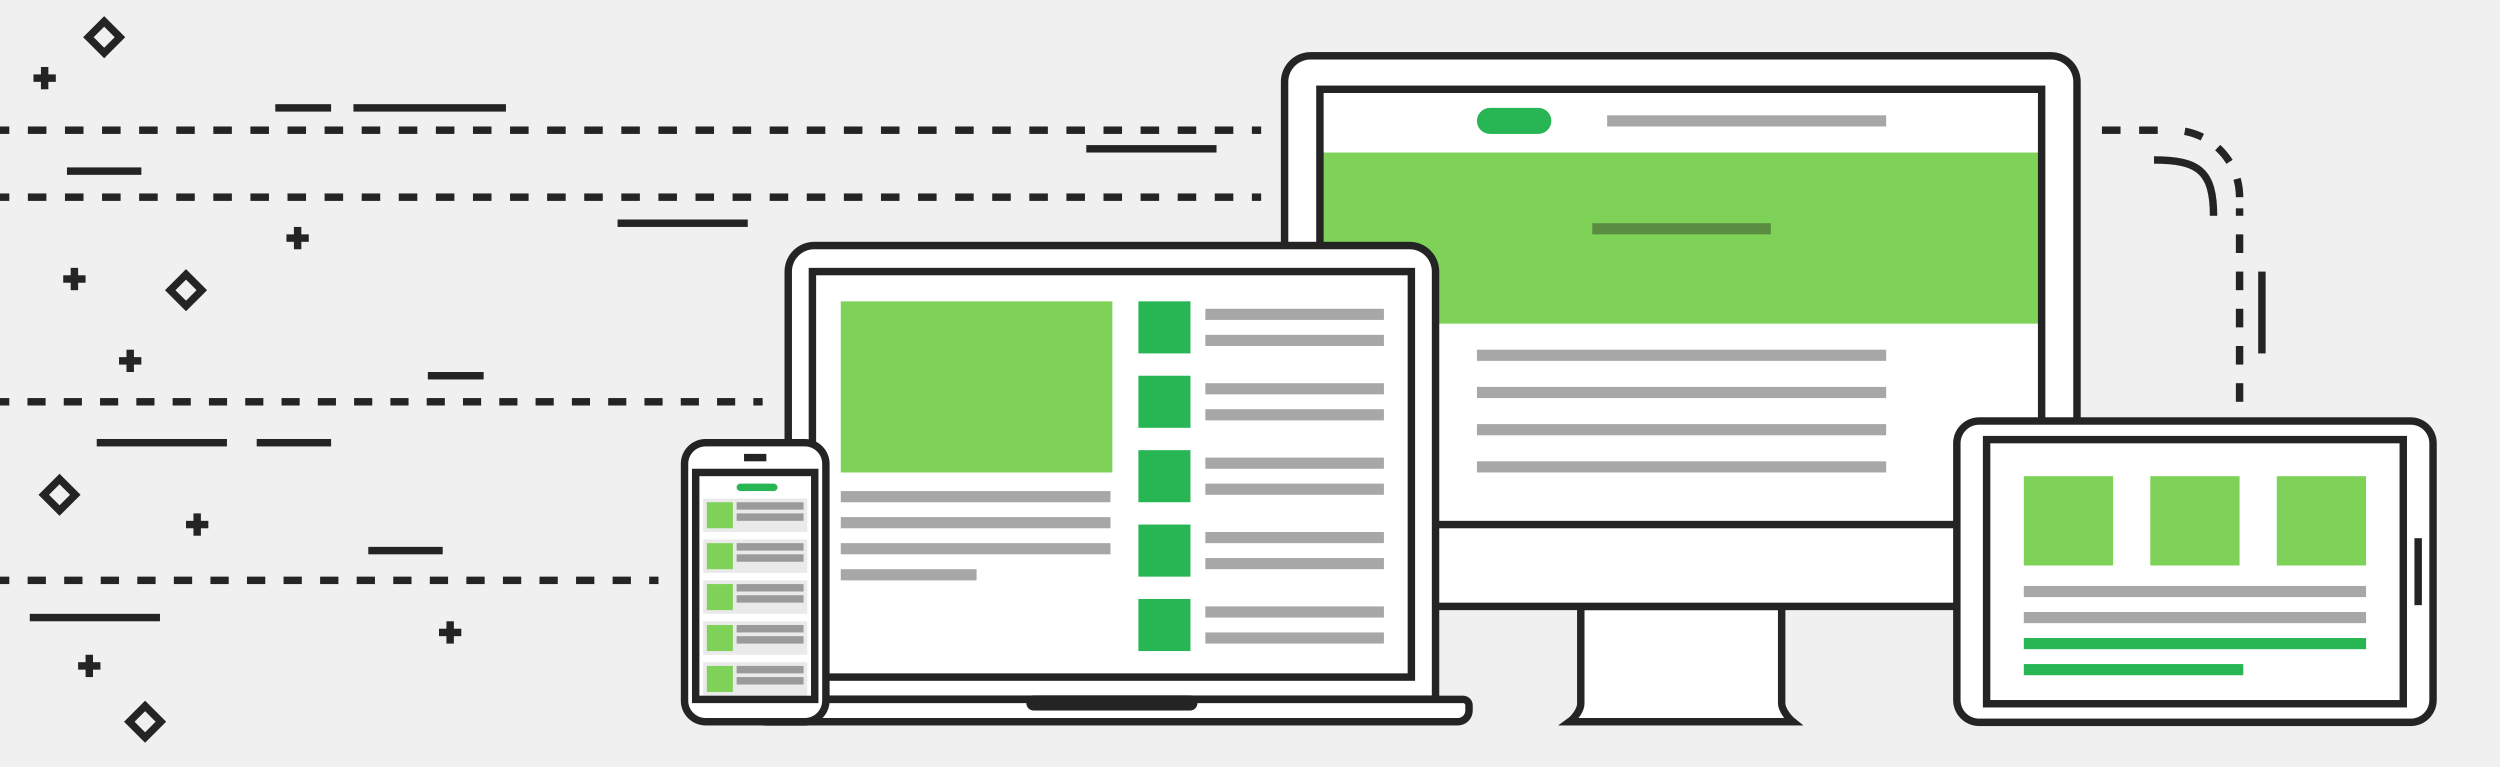
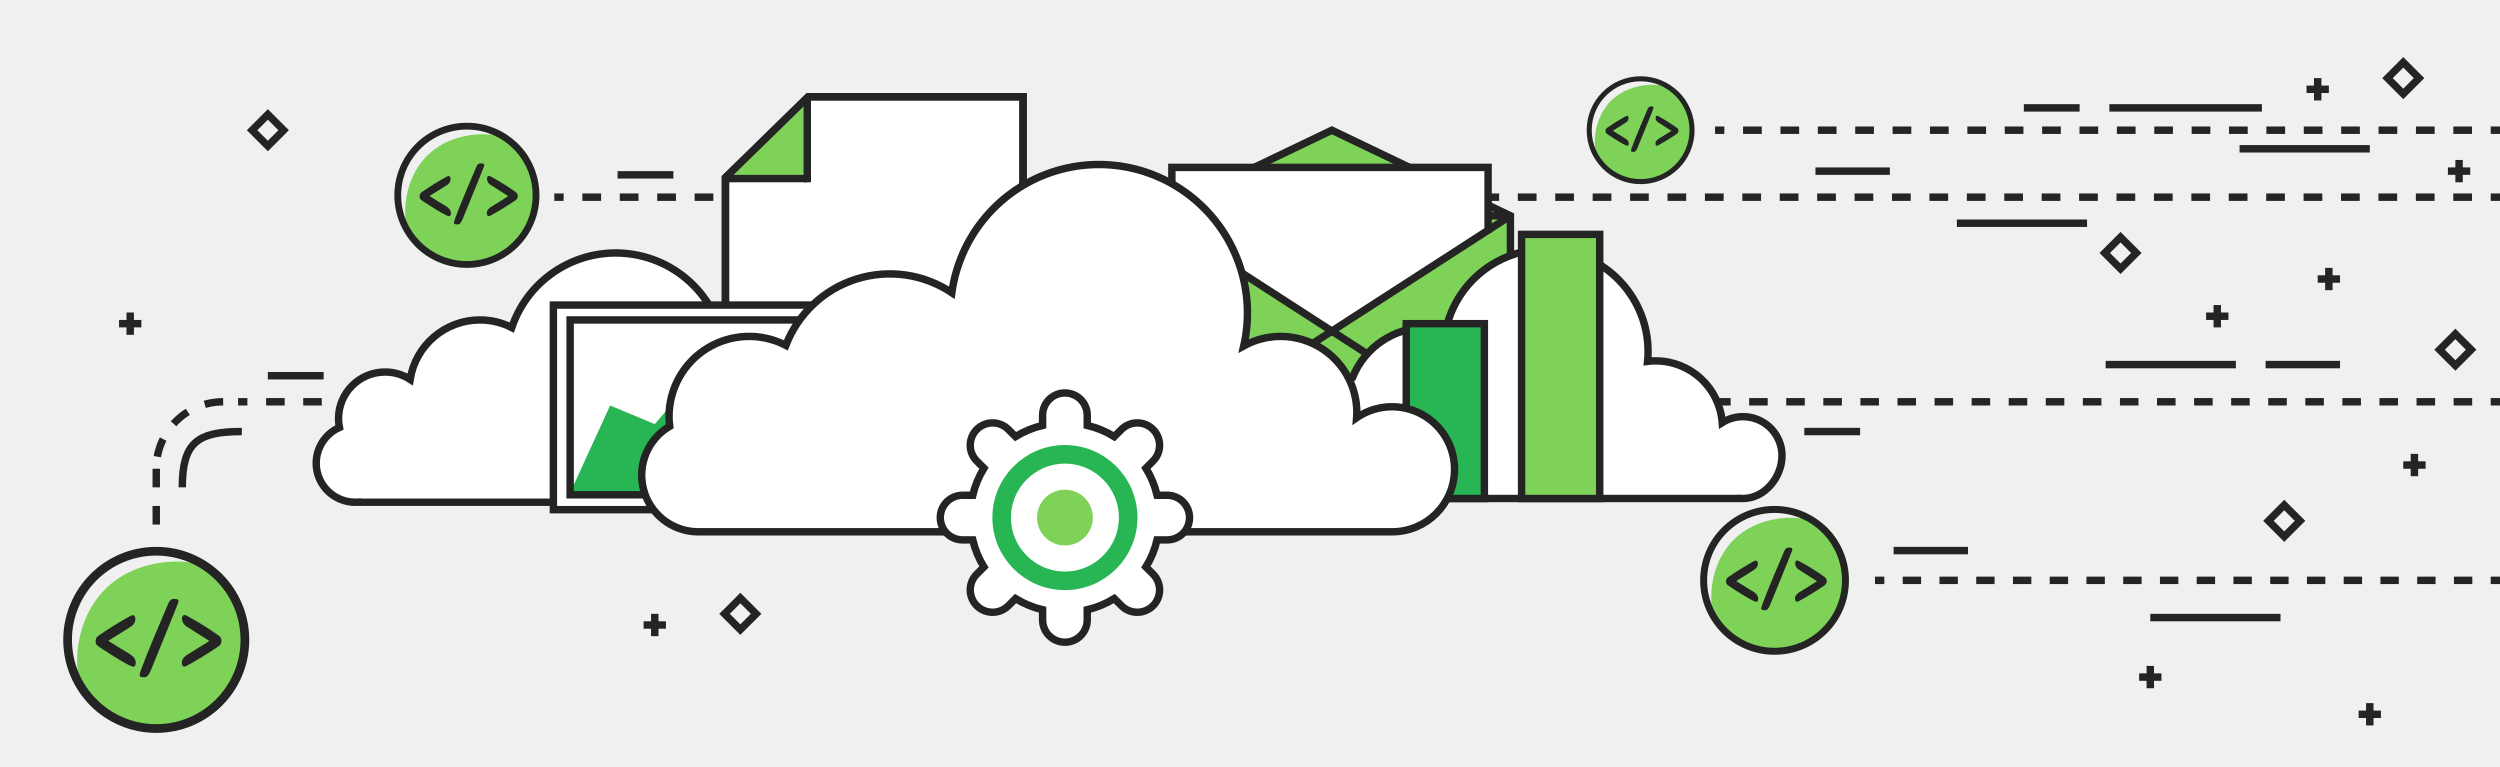
- <svg xmlns="http://www.w3.org/2000/svg" viewBox="0 0 672 206">
+ <svg xmlns="http://www.w3.org/2000/svg" id="Layer_1" data-name="Layer 1" viewBox="0 0 672 206">
  <defs>
-     <style>.cls-1,.cls-10{fill:#fff;}.cls-1,.cls-11,.cls-12,.cls-13,.cls-14,.cls-3,.cls-5,.cls-9{stroke:#242424;}.cls-1,.cls-11,.cls-12,.cls-13,.cls-14,.cls-3,.cls-5,.cls-6,.cls-9{stroke-miterlimit:10;}.cls-1,.cls-11,.cls-12,.cls-13,.cls-14,.cls-3,.cls-9{stroke-width:2px;}.cls-2{fill:#7ed257;}.cls-11,.cls-12,.cls-13,.cls-14,.cls-15,.cls-3{fill:none;}.cls-4,.cls-5,.cls-9{fill:#28b655;}.cls-5,.cls-6{stroke-width:3px;}.cls-5,.cls-9{opacity:0.4;}.cls-6,.cls-7{fill:#242424;}.cls-6{stroke:#28b655;}.cls-8{opacity:0.1;}.cls-11{stroke-dasharray:4.914 4.914;}.cls-12{stroke-dasharray:4.878 4.878;}.cls-13{stroke-dasharray:4.985 4.985;}.cls-14{stroke-dasharray:5;}</style>
+     <style>.cls-1,.cls-13,.cls-19,.cls-3,.cls-4,.cls-5,.cls-6,.cls-7{fill:none;}.cls-2,.cls-8{fill:#fff;}.cls-11,.cls-12,.cls-19,.cls-3,.cls-4,.cls-5,.cls-6,.cls-7,.cls-8{stroke:#242424;stroke-width:2px;}.cls-11,.cls-12,.cls-13,.cls-19,.cls-3,.cls-4,.cls-5,.cls-6,.cls-7,.cls-8{stroke-miterlimit:10;}.cls-4{stroke-dasharray:4.939 4.939;}.cls-5{stroke-dasharray:4.983 4.983;}.cls-6{stroke-dasharray:5.029 5.029;}.cls-7{stroke-dasharray:5.024 5.024;}.cls-11,.cls-9{fill:#7ed257;}.cls-10,.cls-12{fill:#28b655;}.cls-13{stroke:#28b655;stroke-width:5px;}.cls-14{clip-path:url(#clip-path);}.cls-15{fill:#242424;}.cls-16{clip-path:url(#clip-path-3);}.cls-17{clip-path:url(#clip-path-5);}.cls-18{clip-path:url(#clip-path-7);}.cls-19{stroke-dasharray:5;}</style>
+     <clipPath id="clip-path">
+       <rect class="cls-1" x="426.5" y="20.5" width="29" height="29" />
+     </clipPath>
+     <clipPath id="clip-path-3">
+       <rect class="cls-1" x="17" y="147" width="50" height="50" />
+     </clipPath>
+     <clipPath id="clip-path-5">
+       <rect class="cls-1" x="457" y="136" width="40" height="40" />
+     </clipPath>
+     <clipPath id="clip-path-7">
+       <rect class="cls-1" x="106" y="33" width="39" height="39" />
+     </clipPath>
  </defs>
-   <g id="Layer_2" data-name="Layer 2">
-     <g id="Layer_1-2" data-name="Layer 1">
-       <path class="cls-1" d="M481.913,194h-60c1.382-1,3-3.207,3-4.811q0-13.094,0-26.189h54v26.066C478.913,190.711,480.663,193,481.913,194Z" />
-       <rect class="cls-1" x="345.294" y="15" width="213" height="148" rx="7" ry="7" />
-       <rect class="cls-2" x="355" y="41" width="194" height="46" />
-       <rect class="cls-3" x="354.794" y="24" width="194" height="117" />
-       <rect class="cls-4" x="397" y="29" width="20" height="7" rx="3.5" ry="3.5" />
-       <line class="cls-5" x1="432" y1="32.5" x2="507" y2="32.5" />
-       <line class="cls-5" x1="428" y1="61.5" x2="476" y2="61.5" />
-       <line class="cls-5" x1="397" y1="95.5" x2="507" y2="95.5" />
-       <line class="cls-5" x1="397" y1="105.5" x2="507" y2="105.5" />
-       <line class="cls-5" x1="397" y1="115.5" x2="507" y2="115.5" />
-       <line class="cls-5" x1="397" y1="125.5" x2="507" y2="125.5" />
-       <rect class="cls-1" x="526" y="113.167" width="128" height="81" rx="6" ry="6" />
-       <rect class="cls-1" x="534" y="118.167" width="112" height="71" />
-       <line class="cls-1" x1="650" y1="144.667" x2="650" y2="162.667" />
-       <rect class="cls-2" x="544" y="128" width="24" height="24" />
-       <rect class="cls-2" x="578" y="128" width="24" height="24" />
-       <rect class="cls-2" x="612" y="128" width="24" height="24" />
-       <line class="cls-5" x1="544" y1="159" x2="636" y2="159" />
-       <line class="cls-5" x1="544" y1="166" x2="636" y2="166" />
-       <line class="cls-6" x1="544" y1="173" x2="636" y2="173" />
-       <line class="cls-6" x1="544" y1="180" x2="603" y2="180" />
-       <path class="cls-1" d="M218.875,66h160a7,7,0,0,1,7,7V188a0,0,0,0,1,0,0h-174a0,0,0,0,1,0,0V73A7,7,0,0,1,218.875,66Z" />
-       <path class="cls-1" d="M204.471,188H393.275a1.6,1.6,0,0,1,1.6,1.6V191a3,3,0,0,1-3,3h-186a3,3,0,0,1-3-3v-1.404A1.596,1.596,0,0,1,204.471,188Z" />
-       <rect class="cls-1" x="218.375" y="73" width="161" height="109" />
-       <path class="cls-7" d="M277.875,190.5a1.5,1.5,0,0,1,0-3h42a1.5,1.5,0,0,1,0,3Z" />
-       <path class="cls-7" d="M319.875,188a1,1,0,0,1,0,2h-42a1,1,0,0,1,0-2h42m0-1h-42a2,2,0,0,0,0,4h42a2,2,0,0,0,0-4Z" />
-       <rect class="cls-2" x="226" y="81" width="73" height="46" />
-       <rect class="cls-4" x="306" y="81" width="14" height="14" />
-       <line class="cls-5" x1="324" y1="84.5" x2="372" y2="84.5" />
-       <line class="cls-5" x1="324" y1="91.5" x2="372" y2="91.5" />
-       <rect class="cls-4" x="306" y="101" width="14" height="14" />
-       <line class="cls-5" x1="324" y1="104.5" x2="372" y2="104.5" />
-       <line class="cls-5" x1="324" y1="111.5" x2="372" y2="111.5" />
-       <rect class="cls-4" x="306" y="121" width="14" height="14" />
-       <line class="cls-5" x1="324" y1="124.5" x2="372" y2="124.5" />
-       <line class="cls-5" x1="324" y1="131.5" x2="372" y2="131.5" />
-       <rect class="cls-4" x="306" y="141" width="14" height="14" />
-       <line class="cls-5" x1="324" y1="144.5" x2="372" y2="144.5" />
-       <line class="cls-5" x1="324" y1="151.5" x2="372" y2="151.5" />
-       <rect class="cls-4" x="306" y="161" width="14" height="14" />
-       <line class="cls-5" x1="324" y1="164.5" x2="372" y2="164.5" />
-       <line class="cls-5" x1="324" y1="171.5" x2="372" y2="171.5" />
-       <line class="cls-5" x1="226" y1="133.5" x2="298.5" y2="133.5" />
-       <line class="cls-5" x1="226" y1="140.5" x2="298.5" y2="140.5" />
-       <line class="cls-5" x1="226" y1="147.5" x2="298.5" y2="147.5" />
-       <line class="cls-5" x1="226" y1="154.5" x2="262.5" y2="154.5" />
-       <rect class="cls-1" x="184" y="119" width="38" height="75" rx="5.678" ry="5.678" />
-       <rect class="cls-1" x="187" y="127" width="32" height="61" />
-       <line class="cls-1" x1="200" y1="123" x2="206" y2="123" />
-       <g class="cls-8">
-         <rect class="cls-7" x="189" y="134" width="28" height="9" />
+   <line class="cls-2" x1="672" y1="156" x2="504" y2="156" />
+   <line class="cls-3" x1="672" y1="156" x2="669.5" y2="156" />
+   <line class="cls-4" x1="664.561" y1="156" x2="508.97" y2="156" />
+   <line class="cls-3" x1="506.5" y1="156" x2="504" y2="156" />
+   <line class="cls-3" x1="672" y1="108" x2="669.5" y2="108" />
+   <line class="cls-5" x1="664.517" y1="108" x2="68.992" y2="108" />
+   <line class="cls-3" x1="66.5" y1="108" x2="64" y2="108" />
+   <line class="cls-3" x1="672" y1="53" x2="669.5" y2="53" />
+   <line class="cls-6" x1="664.471" y1="53" x2="154.015" y2="53" />
+   <line class="cls-3" x1="151.5" y1="53" x2="149" y2="53" />
+   <line class="cls-2" x1="672" y1="35" x2="461" y2="35" />
+   <line class="cls-3" x1="672" y1="35" x2="669.5" y2="35" />
+   <line class="cls-7" x1="664.476" y1="35" x2="466.012" y2="35" />
+   <line class="cls-3" x1="463.5" y1="35" x2="461" y2="35" />
+   <line class="cls-3" x1="629" y1="98" x2="609" y2="98" />
+   <line class="cls-3" x1="637" y1="40" x2="602" y2="40" />
+   <line class="cls-3" x1="561" y1="60" x2="526" y2="60" />
+   <line class="cls-3" x1="613" y1="166" x2="578" y2="166" />
+   <line class="cls-3" x1="601" y1="98" x2="566" y2="98" />
+   <line class="cls-3" x1="508" y1="46" x2="488" y2="46" />
+   <line class="cls-3" x1="608" y1="29" x2="567" y2="29" />
+   <line class="cls-3" x1="559" y1="29" x2="544" y2="29" />
+   <line class="cls-3" x1="500" y1="116" x2="485" y2="116" />
+   <line class="cls-3" x1="529" y1="148" x2="509" y2="148" />
+   <line class="cls-3" x1="578" y1="179" x2="578" y2="185" />
+   <line class="cls-3" x1="575" y1="182" x2="581" y2="182" />
+   <line class="cls-3" x1="596" y1="82" x2="596" y2="88" />
+   <line class="cls-3" x1="593" y1="85" x2="599" y2="85" />
+   <line class="cls-3" x1="623" y1="21" x2="623" y2="27" />
+   <line class="cls-3" x1="620" y1="24" x2="626" y2="24" />
+   <line class="cls-3" x1="626" y1="72" x2="626" y2="78" />
+   <line class="cls-3" x1="623" y1="75" x2="629" y2="75" />
+   <line class="cls-3" x1="661" y1="43" x2="661" y2="49" />
+   <line class="cls-3" x1="658" y1="46" x2="664" y2="46" />
+   <line class="cls-3" x1="649" y1="122" x2="649" y2="128" />
+   <line class="cls-3" x1="646" y1="125" x2="652" y2="125" />
+   <rect class="cls-3" x="567" y="65" width="6" height="6" transform="translate(215.0324 -383.1341) rotate(45)" />
+   <rect class="cls-3" x="657" y="91" width="6" height="6" transform="translate(259.7776 -439.1585) rotate(45)" />
+   <rect class="cls-3" x="611" y="137" width="6" height="6" transform="translate(278.8314 -393.1585) rotate(45)" />
+   <rect class="cls-3" x="643" y="18" width="6" height="6" transform="translate(204.0583 -450.6402) rotate(45)" />
+   <line class="cls-3" x1="637" y1="189" x2="637" y2="195" />
+   <line class="cls-3" x1="634" y1="192" x2="640" y2="192" />
+   <path class="cls-8" d="M195,97.5a29.451,29.451,0,0,1-12,23.75V135H96v-.01c-.17.01-.33.01-.5.01a10.498,10.498,0,0,1-4.27-20.09A12.789,12.789,0,0,1,91,112.5,12.505,12.505,0,0,1,103.5,100a12.337,12.337,0,0,1,6.74,1.98A19.009,19.009,0,0,1,129,86a18.672,18.672,0,0,1,8.56,2.05A29.497,29.497,0,0,1,195,97.5Z" />
+   <polygon class="cls-8" points="195 47.75 195 132 275 132 275 26 217.25 26 195 47.75" />
+   <polygon class="cls-9" points="217 27.417 217 48 195 48 217 27.417" />
+   <line class="cls-3" x1="195" y1="48" x2="217" y2="48" />
+   <polygon class="cls-3" points="195 47.75 195 132 275 132 275 26 217.25 26 195 47.75" />
+   <line class="cls-3" x1="217" y1="26" x2="217" y2="49" />
+   <rect class="cls-8" x="148.75" y="82" width="86" height="55" />
+   <polygon class="cls-10" points="164 109 176 114 188 100 214 124 230 120.5 230 133 153 133 164 109" />
+   <polygon class="cls-3" points="230.25 133 153.25 133 153.25 127 153.25 86 230.25 86 230.25 133" />
+   <polygon class="cls-11" points="406 58 406 120 310 120 310 58 358 35 406 58" />
+   <line class="cls-3" x1="406" y1="58" x2="310" y2="58" />
+   <polygon class="cls-8" points="400 45 400 61.88 358 89 315 61.23 315 45 400 45" />
+   <line class="cls-3" x1="406" y1="58" x2="400" y2="61.88" />
+   <line class="cls-3" x1="358" y1="89" x2="310" y2="120" />
+   <line class="cls-3" x1="406" y1="120" x2="358" y2="89" />
+   <line class="cls-3" x1="315" y1="61.23" x2="310" y2="58" />
+   <path class="cls-8" d="M479,122.5c0,5.8-4.7,11.5-10.5,11.5-.17,0-.33,0-.5-.01V134H366v-5.04a14,14,0,0,1-2.42-27.54A21.496,21.496,0,0,1,383.5,88a20.797,20.797,0,0,1,5.14.63A27.497,27.497,0,0,1,443,94.5a25.303,25.303,0,0,1-.13,2.63A16.683,16.683,0,0,1,445,97a17.99,17.99,0,0,1,17.94,16.6A10.491,10.491,0,0,1,479,122.5Z" />
+   <rect class="cls-12" x="378" y="87" width="21" height="47" />
+   <path class="cls-8" d="M390.981,126.143a16.803,16.803,0,0,1-16.807,16.807H187.719c-.179,0-.347,0-.525-.011a15.227,15.227,0,0,1-7.185-28.352,19.698,19.698,0,0,1-.168-2.626,21.529,21.529,0,0,1,31.398-19.139,29.945,29.945,0,0,1,44.613-14.139A39.917,39.917,0,1,1,334.32,92.98a20.495,20.495,0,0,1,30.4,17.931c0,.179,0,.357-.011.525,0,.284-.021.567-.042.84a14.003,14.003,0,0,1,1.366-.84,16.811,16.811,0,0,1,24.948,14.706Z" />
+   <rect class="cls-11" x="409" y="63" width="21" height="71" />
+   <path class="cls-8" d="M319.75,139.125a6.009,6.009,0,0,1-6,6h-2.72a24.995,24.995,0,0,1-3.01,7.28l1.92,1.92a6.003,6.003,0,0,1-8.49,8.49l-1.92-1.92a24.995,24.995,0,0,1-7.28,3.01v2.72a6,6,0,0,1-12,0v-2.72a24.995,24.995,0,0,1-7.28-3.01l-1.92,1.92a6.003,6.003,0,0,1-8.49-8.49l1.92-1.92a24.995,24.995,0,0,1-3.01-7.28h-2.72a6,6,0,0,1,0-12h2.72a24.995,24.995,0,0,1,3.01-7.28l-1.92-1.92a6.003,6.003,0,0,1,8.49-8.49l1.92,1.92a24.995,24.995,0,0,1,7.28-3.01v-2.72a6,6,0,0,1,12,0v2.72a24.995,24.995,0,0,1,7.28,3.01l1.92-1.92a6.003,6.003,0,0,1,8.49,8.49l-1.92,1.92a24.995,24.995,0,0,1,3.01,7.28h2.72A6.018,6.018,0,0,1,319.75,139.125Z" />
+   <circle class="cls-13" cx="286.25" cy="139.125" r="17" />
+   <circle class="cls-9" cx="286.25" cy="139.125" r="7.5" />
+   <g id="Artwork_2" data-name="Artwork 2">
+     <g class="cls-14">
+       <g class="cls-14">
+         <path class="cls-9" d="M451.198,45.198c-5.662,5.663-15.302,5.203-20.346.16-3.044-3.044-3.447-12.628,2.215-18.291s15.568-4.939,18.291-2.215c5.043,5.043,5.502,14.684-.16,20.346" />
+         <path class="cls-15" d="M441,21.859A13.141,13.141,0,1,1,427.859,35,13.14,13.14,0,0,1,441,21.859M441,20.5A14.5,14.5,0,1,0,455.5,35,14.5,14.5,0,0,0,441,20.5" />
+         <path class="cls-2" d="M437.091,38.344a40.152,40.152,0,0,1-4.175-2.526,7.696,7.696,0,0,1-.67-.468.83.83,0,0,1-.009-.138v-.135c0-.021.048-.099.196-.201,1.36-.952,2.895-1.911,4.566-2.854a1.742,1.742,0,0,1-.329.339c-.095.061-.49.313-1.179.751-.782.498-1.368.865-1.743,1.087-.727.434-.9.536-.9.938,0,.392,0,.392,1.357,1.242.708.445,1.246.771,1.643.999a8.004,8.004,0,0,1,.795.504,1.608,1.608,0,0,1,.447.462" />
+         <path class="cls-15" d="M437.379,31.142a1.531,1.531,0,0,0-.632.241q-2.595,1.46-4.702,2.934a.944.944,0,0,0-.489.76v.135a.833.833,0,0,0,.15.564,5.449,5.449,0,0,0,.835.609q4.25,2.791,4.92,2.791.345,0,.346-.714a1.531,1.531,0,0,0-.752-1.121,8.713,8.713,0,0,0-.869-.553q-.583-.334-1.621-.985-1.038-.65-1.038-.666.275-.19.568-.353.568-.338,1.76-1.098,1.192-.759,1.215-.775a1.462,1.462,0,0,0,.677-1.03q0-.737-.368-.737" />
+         <path class="cls-2" d="M439.189,40.106c.277-.837,1.257-3.373,4.333-10.554a.897.897,0,0,1,.126-.217l-.005.01c-.141.326-.231.546-.268.657-.026.077-.046.133-.061.167l-.28.699q-.285.659-.388.942c-.047.13-.076.21-.089.242l.016-.034c-.028.06-.141.336-1.46,3.586-1.172,2.888-1.509,3.706-1.585,3.884a3.017,3.017,0,0,1-.339.619" />
+         <path class="cls-15" d="M443.71,28.607q-.519,0-.812.677-4.484,10.464-4.484,11.156v.113q0,.263.617.263h.256q.399,0,.865-1.061.166-.383,1.591-3.897,1.425-3.513,1.436-3.535c.008-.015.043-.109.106-.282q.094-.26.38-.922l.271-.677c.02-.045.048-.119.083-.222s.117-.304.248-.605a1.971,1.971,0,0,0,.195-.617v-.12q0-.271-.752-.271" />
+         <path class="cls-2" d="M445.779,38.249a2.236,2.236,0,0,1,.343-.322c.044-.032.32-.215,1.789-1.104,2.043-1.236,2.043-1.236,2.043-1.649,0-.407,0-.407-2.058-1.69-1.497-.933-1.777-1.123-1.828-1.161a1.274,1.274,0,0,1-.275-.292l.05.028a45.119,45.119,0,0,1,4.503,2.828.308.308,0,0,1,.144.287c0,.084-.013.169-.174.275-1.561,1.057-3.083,1.997-4.536,2.8" />
+         <path class="cls-15" d="M445.437,31.112q-.421,0-.421.617a1.455,1.455,0,0,0,.632,1.129q.151.12,1.888,1.204,1.737,1.083,1.738,1.113,0,.03-1.715,1.068-1.716,1.038-1.858,1.151-.707.557-.707,1.023v.128q0,.625.368.624a1.258,1.258,0,0,0,.497-.188q2.331-1.271,4.829-2.963a.966.966,0,0,0,.481-.843.981.981,0,0,0-.421-.835,45.545,45.545,0,0,0-4.574-2.874,3.155,3.155,0,0,0-.737-.353" />
      </g>
-       <rect class="cls-2" x="190" y="135" width="7" height="7" />
-       <line class="cls-9" x1="198" y1="136" x2="216" y2="136" />
-       <line class="cls-9" x1="198" y1="139" x2="216" y2="139" />
-       <rect class="cls-4" x="198" y="130" width="11" height="2" rx="1" ry="1" />
-       <g class="cls-8">
-         <rect class="cls-7" x="189" y="145" width="28" height="9" />
-       </g>
-       <rect class="cls-2" x="190" y="146" width="7" height="7" />
-       <line class="cls-9" x1="198" y1="147" x2="216" y2="147" />
-       <line class="cls-9" x1="198" y1="150" x2="216" y2="150" />
-       <g class="cls-8">
-         <rect class="cls-7" x="189" y="156" width="28" height="9" />
-       </g>
-       <rect class="cls-2" x="190" y="157" width="7" height="7" />
-       <line class="cls-9" x1="198" y1="158" x2="216" y2="158" />
-       <line class="cls-9" x1="198" y1="161" x2="216" y2="161" />
-       <g class="cls-8">
-         <rect class="cls-7" x="189" y="167" width="28" height="9" />
-       </g>
-       <rect class="cls-2" x="190" y="168" width="7" height="7" />
-       <line class="cls-9" x1="198" y1="169" x2="216" y2="169" />
-       <line class="cls-9" x1="198" y1="172" x2="216" y2="172" />
-       <g class="cls-8">
-         <rect class="cls-7" x="189" y="178" width="28" height="9" />
-       </g>
-       <rect class="cls-2" x="190" y="179" width="7" height="7" />
-       <line class="cls-9" x1="198" y1="180" x2="216" y2="180" />
-       <line class="cls-9" x1="198" y1="183" x2="216" y2="183" />
-       <line class="cls-10" x1="177" y1="156" y2="156" />
-       <line class="cls-3" x1="177" y1="156" x2="174.5" y2="156" />
-       <line class="cls-11" x1="169.586" y1="156" x2="4.957" y2="156" />
-       <line class="cls-3" x1="2.5" y1="156" y2="156" />
-       <line class="cls-10" x1="205" y1="108" y2="108" />
-       <line class="cls-3" x1="205" y1="108" x2="202.5" y2="108" />
-       <line class="cls-12" x1="197.622" y1="108" x2="4.939" y2="108" />
-       <line class="cls-3" x1="2.5" y1="108" y2="108" />
-       <line class="cls-10" x1="339" y1="53" y2="53" />
-       <line class="cls-3" x1="339" y1="53" x2="336.5" y2="53" />
-       <line class="cls-13" x1="331.515" y1="53" x2="4.993" y2="53" />
-       <line class="cls-3" x1="2.5" y1="53" y2="53" />
-       <line class="cls-14" x1="565" y1="35" x2="583" y2="35" />
-       <line class="cls-14" x1="602" y1="108" x2="602" y2="56" />
-       <path class="cls-14" d="M602,53a17.99,17.99,0,0,0-18-18" />
-       <line class="cls-10" x1="339" y1="35" y2="35" />
-       <line class="cls-3" x1="339" y1="35" x2="336.5" y2="35" />
-       <line class="cls-13" x1="331.515" y1="35" x2="4.993" y2="35" />
-       <line class="cls-3" x1="2.5" y1="35" y2="35" />
-       <rect class="cls-15" width="672" height="206" />
-       <line class="cls-3" x1="89" y1="119" x2="69" y2="119" />
-       <line class="cls-3" x1="327" y1="40" x2="292" y2="40" />
-       <line class="cls-3" x1="201" y1="60" x2="166" y2="60" />
-       <line class="cls-3" x1="43" y1="166" x2="8" y2="166" />
-       <line class="cls-3" x1="61" y1="119" x2="26" y2="119" />
-       <line class="cls-3" x1="38" y1="46" x2="18" y2="46" />
-       <line class="cls-3" x1="136" y1="29" x2="95" y2="29" />
-       <line class="cls-3" x1="89" y1="29" x2="74" y2="29" />
-       <line class="cls-3" x1="608" y1="95" x2="608" y2="73" />
-       <path class="cls-3" d="M595,58c0-12-4-15-16-15" />
-       <line class="cls-3" x1="130" y1="101" x2="115" y2="101" />
-       <line class="cls-3" x1="119" y1="148" x2="99" y2="148" />
-       <line class="cls-3" x1="12" y1="18" x2="12" y2="24" />
-       <line class="cls-3" x1="9" y1="21" x2="15" y2="21" />
-       <line class="cls-3" x1="80" y1="61" x2="80" y2="67" />
-       <line class="cls-3" x1="77" y1="64" x2="83" y2="64" />
-       <line class="cls-3" x1="35" y1="94" x2="35" y2="100" />
-       <line class="cls-3" x1="32" y1="97" x2="38" y2="97" />
-       <line class="cls-3" x1="20" y1="72" x2="20" y2="78" />
-       <line class="cls-3" x1="17" y1="75" x2="23" y2="75" />
-       <line class="cls-3" x1="53" y1="138" x2="53" y2="144" />
-       <line class="cls-3" x1="50" y1="141" x2="56" y2="141" />
-       <line class="cls-3" x1="24" y1="176" x2="24" y2="182" />
-       <line class="cls-3" x1="21" y1="179" x2="27" y2="179" />
-       <rect class="cls-3" x="13" y="130" width="6" height="6" transform="translate(98.73149 27.64109) rotate(45)" />
-       <rect class="cls-3" x="47" y="75" width="6" height="6" transform="translate(69.79899 -12.50967) rotate(45)" />
-       <rect class="cls-3" x="36" y="191" width="6" height="6" transform="translate(148.6016 29.24412) rotate(45)" />
-       <rect class="cls-3" x="25" y="7" width="6" height="6" transform="translate(15.27208 -16.87006) rotate(45)" />
-       <line class="cls-3" x1="121" y1="167" x2="121" y2="173" />
-       <line class="cls-3" x1="118" y1="170" x2="124" y2="170" />
    </g>
  </g>
+   <g id="Artwork_2-2" data-name="Artwork 2">
+     <g class="cls-16">
+       <g class="cls-16">
+         <path class="cls-9" d="M59.583,189.583c-9.762,9.763-26.384,8.971-35.079.277-5.248-5.248-5.944-21.773,3.82-31.536s26.841-8.516,31.536-3.82c8.695,8.695,9.487,25.316-.277,35.079" />
+         <path class="cls-15" d="M42,149.344A22.656,22.656,0,1,1,19.344,172,22.656,22.656,0,0,1,42,149.344M42,147a25,25,0,1,0,25,25,25,25,0,0,0-25-25" />
+         <path class="cls-2" d="M35.26,177.765a69.227,69.227,0,0,1-7.198-4.355,13.27,13.27,0,0,1-1.155-.806,1.431,1.431,0,0,1-.016-.238v-.233c0-.037.083-.17.338-.347,2.345-1.641,4.991-3.295,7.873-4.921a3.004,3.004,0,0,1-.568.584c-.164.105-.845.539-2.032,1.295-1.348.859-2.359,1.491-3.005,1.875-1.253.748-1.552.925-1.552,1.616,0,.675,0,.675,2.34,2.141,1.221.766,2.148,1.329,2.834,1.723a13.8,13.8,0,0,1,1.371.869,2.773,2.773,0,0,1,.77.797" />
+         <path class="cls-15" d="M35.758,165.349a2.64,2.64,0,0,0-1.09.415q-4.474,2.517-8.106,5.059a1.627,1.627,0,0,0-.843,1.31v.233a1.437,1.437,0,0,0,.259.973,9.395,9.395,0,0,0,1.44,1.051q7.328,4.812,8.483,4.812.595,0,.596-1.231a2.64,2.64,0,0,0-1.297-1.934,15.023,15.023,0,0,0-1.498-.953q-1.005-.577-2.795-1.698-1.789-1.121-1.79-1.148.475-.328.979-.609.98-.584,3.035-1.894,2.055-1.309,2.095-1.336a2.52,2.52,0,0,0,1.167-1.777q0-1.271-.635-1.271" />
+         <path class="cls-2" d="M38.878,180.803c.477-1.443,2.166-5.816,7.471-18.196a1.547,1.547,0,0,1,.216-.375l-.008.018c-.244.562-.398.941-.463,1.133-.045.134-.08.23-.105.287l-.484,1.205q-.492,1.137-.669,1.624c-.081.224-.131.362-.153.417l.027-.059c-.048.104-.244.58-2.516,6.183-2.02,4.979-2.602,6.389-2.734,6.696a5.202,5.202,0,0,1-.584,1.066" />
+         <path class="cls-15" d="M46.673,160.978q-.895,0-1.401,1.167-7.731,18.041-7.73,19.234v.195q0,.454,1.064.454h.441q.688,0,1.491-1.829.286-.661,2.744-6.719,2.457-6.056,2.477-6.095c.014-.026.074-.188.182-.486q.162-.448.655-1.589L47.062,164.143c.034-.078.083-.205.143-.383s.202-.525.428-1.044a3.398,3.398,0,0,0,.337-1.064v-.207q0-.468-1.297-.467" />
+         <path class="cls-2" d="M50.24,177.602a3.855,3.855,0,0,1,.591-.555c.077-.055.552-.37,3.085-1.903,3.522-2.131,3.522-2.131,3.522-2.844,0-.702,0-.702-3.548-2.914-2.58-1.608-3.064-1.936-3.152-2.002a2.197,2.197,0,0,1-.474-.503l.087.048a77.791,77.791,0,0,1,7.764,4.876.531.531,0,0,1,.248.495c0,.145-.023.291-.301.473-2.691,1.823-5.316,3.444-7.821,4.828" />
+         <path class="cls-15" d="M49.651,165.297q-.727,0-.727,1.063a2.509,2.509,0,0,0,1.09,1.946q.26.207,3.255,2.075,2.995,1.868,2.996,1.92,0,.052-2.957,1.841-2.958,1.789-3.204,1.984-1.219.96-1.219,1.764v.22q0,1.077.635,1.077a2.169,2.169,0,0,0,.856-.324q4.02-2.191,8.327-5.109a1.666,1.666,0,0,0,.83-1.453,1.692,1.692,0,0,0-.726-1.44,78.525,78.525,0,0,0-7.886-4.955,5.439,5.439,0,0,0-1.271-.609" />
+       </g>
+     </g>
+   </g>
+   <g id="Artwork_2-3" data-name="Artwork 2">
+     <g class="cls-17">
+       <g class="cls-17">
+         <path class="cls-9" d="M491.066,170.066c-7.81,7.811-21.107,7.177-28.063.221-4.199-4.198-4.755-17.418,3.056-25.229s21.473-6.812,25.229-3.056c6.956,6.956,7.589,20.253-.221,28.063" />
+         <path class="cls-15" d="M477,137.875A18.125,18.125,0,1,1,458.875,156,18.125,18.125,0,0,1,477,137.875M477,136a20,20,0,1,0,20,20,20,20,0,0,0-20-20" />
+         <path class="cls-2" d="M471.608,160.612a55.382,55.382,0,0,1-5.759-3.484,10.616,10.616,0,0,1-.924-.645,1.145,1.145,0,0,1-.013-.191v-.186c0-.029.066-.136.27-.278,1.876-1.312,3.993-2.636,6.298-3.937a2.403,2.403,0,0,1-.454.468c-.131.084-.676.431-1.626,1.036-1.079.688-1.887,1.192-2.404,1.5-1.002.598-1.241.74-1.241,1.293,0,.54,0,.54,1.872,1.712.977.613,1.718,1.063,2.267,1.378a11.04,11.04,0,0,1,1.097.695,2.218,2.218,0,0,1,.616.637" />
+         <path class="cls-15" d="M472.006,150.679a2.112,2.112,0,0,0-.872.332q-3.579,2.014-6.485,4.047a1.301,1.301,0,0,0-.674,1.048v.186a1.15,1.15,0,0,0,.207.778,7.516,7.516,0,0,0,1.152.841q5.862,3.849,6.786,3.849.476,0,.477-.985a2.112,2.112,0,0,0-1.038-1.547,12.019,12.019,0,0,0-1.198-.762q-.804-.461-2.236-1.359-1.432-.897-1.432-.919.38-.263.783-.487.784-.467,2.428-1.515,1.644-1.047,1.676-1.069a2.016,2.016,0,0,0,.934-1.421q0-1.017-.508-1.017" />
+         <path class="cls-2" d="M474.502,163.042c.382-1.154,1.733-4.652,5.977-14.557a1.237,1.237,0,0,1,.173-.3l-.006.014c-.195.45-.318.753-.37.906-.036.107-.064.184-.084.23l-.387.964q-.394.909-.535,1.299c-.065.179-.105.29-.122.334l.022-.047c-.038.083-.195.464-2.013,4.946-1.616,3.983-2.081,5.111-2.187,5.357a4.161,4.161,0,0,1-.468.853" />
+         <path class="cls-15" d="M480.738,147.183q-.716,0-1.121.934-6.185,14.433-6.184,15.387v.156q0,.363.851.363h.352q.55,0,1.193-1.463.229-.529,2.195-5.375,1.966-4.845,1.981-4.876c.011-.021.059-.151.146-.389q.129-.358.524-1.271l.374-.934c.028-.062.066-.164.114-.306s.162-.42.343-.835a2.718,2.718,0,0,0,.269-.851v-.166q0-.374-1.038-.374" />
+         <path class="cls-2" d="M483.592,160.482a3.084,3.084,0,0,1,.472-.444c.061-.044.442-.296,2.468-1.522,2.817-1.705,2.817-1.705,2.817-2.275,0-.562,0-.562-2.838-2.331-2.064-1.286-2.451-1.549-2.522-1.602a1.757,1.757,0,0,1-.379-.403l.069.039a62.233,62.233,0,0,1,6.211,3.901.425.425,0,0,1,.198.396c0,.116-.018.233-.241.379-2.153,1.458-4.253,2.755-6.257,3.862" />
+         <path class="cls-15" d="M483.121,150.638q-.581,0-.581.851a2.007,2.007,0,0,0,.872,1.557q.208.166,2.604,1.66,2.396,1.494,2.397,1.536,0,.041-2.366,1.473-2.366,1.432-2.563,1.587-.975.768-.975,1.411v.176q0,.862.508.861a1.735,1.735,0,0,0,.685-.259q3.216-1.753,6.661-4.088a1.333,1.333,0,0,0,.664-1.163,1.354,1.354,0,0,0-.581-1.152,62.82,62.82,0,0,0-6.309-3.964,4.351,4.351,0,0,0-1.017-.487" />
+       </g>
+     </g>
+   </g>
+   <g id="Artwork_2-4" data-name="Artwork 2">
+     <g class="cls-18">
+       <g class="cls-18">
+         <path class="cls-9" d="M139.215,66.215c-7.615,7.615-20.579,6.997-27.362.216-4.094-4.093-4.636-16.983,2.979-24.598s20.936-6.642,24.598-2.979c6.782,6.782,7.4,19.747-.216,27.362" />
+         <path class="cls-15" d="M125.5,34.828A17.672,17.672,0,1,1,107.828,52.5,17.672,17.672,0,0,1,125.5,34.828M125.5,33A19.5,19.5,0,1,0,145,52.5,19.5,19.5,0,0,0,125.5,33" />
+         <path class="cls-2" d="M120.243,56.997a53.997,53.997,0,0,1-5.615-3.397,10.35,10.35,0,0,1-.901-.629,1.116,1.116,0,0,1-.012-.186v-.182c0-.029.065-.133.263-.271,1.829-1.28,3.893-2.57,6.141-3.838a2.343,2.343,0,0,1-.443.456c-.128.082-.659.42-1.585,1.01-1.052.67-1.84,1.163-2.344,1.462-.977.583-1.21.722-1.21,1.261,0,.526,0,.526,1.825,1.67.952.598,1.675,1.037,2.21,1.344a10.764,10.764,0,0,1,1.069.678,2.163,2.163,0,0,1,.601.622" />
+         <path class="cls-15" d="M120.631,47.312a2.059,2.059,0,0,0-.85.324q-3.49,1.963-6.323,3.946a1.269,1.269,0,0,0-.658,1.022v.182a1.121,1.121,0,0,0,.202.759,7.328,7.328,0,0,0,1.123.82q5.716,3.753,6.617,3.753.464,0,.465-.96a2.059,2.059,0,0,0-1.012-1.508,11.718,11.718,0,0,0-1.168-.743q-.784-.45-2.18-1.325-1.396-.875-1.396-.896.37-.256.764-.475.764-.455,2.367-1.477,1.603-1.021,1.634-1.042a1.966,1.966,0,0,0,.91-1.386q0-.992-.495-.991" />
+         <path class="cls-2" d="M123.065,59.366c.372-1.126,1.69-4.536,5.827-14.193a1.206,1.206,0,0,1,.169-.292l-.006.014c-.19.439-.31.734-.361.884-.035.104-.062.179-.082.224l-.377.94q-.384.887-.522,1.267c-.063.175-.102.283-.119.325l.021-.046c-.037.081-.19.452-1.963,4.823-1.576,3.884-2.029,4.983-2.132,5.223a4.057,4.057,0,0,1-.456.832" />
+         <path class="cls-15" d="M129.145,43.903q-.698,0-1.093.91-6.03,14.072-6.03,15.003V59.968q0,.354.83.354h.344q.537,0,1.163-1.427.223-.516,2.14-5.241,1.917-4.724,1.932-4.754c.011-.02.058-.147.142-.379q.126-.349.511-1.239l.364-.91c.027-.061.065-.16.112-.299s.158-.409.334-.814a2.65,2.65,0,0,0,.263-.83v-.161q0-.365-1.012-.364" />
+         <path class="cls-2" d="M131.927,56.87a3.007,3.007,0,0,1,.461-.433c.06-.043.431-.289,2.406-1.484,2.747-1.662,2.747-1.662,2.747-2.218,0-.548,0-.548-2.767-2.273-2.013-1.254-2.39-1.51-2.459-1.562a1.714,1.714,0,0,1-.37-.392l.068.038a60.677,60.677,0,0,1,6.056,3.803.414.414,0,0,1,.193.386c0,.113-.018.227-.235.369-2.099,1.422-4.146,2.686-6.1,3.766" />
+         <path class="cls-15" d="M131.468,47.272q-.567,0-.567.829a1.957,1.957,0,0,0,.85,1.518q.203.162,2.539,1.619,2.336,1.457,2.337,1.497,0,.04-2.306,1.436-2.307,1.396-2.499,1.548-.951.749-.951,1.376v.172q0,.84.495.84a1.692,1.692,0,0,0,.668-.253q3.135-1.709,6.495-3.985a1.3,1.3,0,0,0,.647-1.133,1.32,1.32,0,0,0-.566-1.123,61.25,61.25,0,0,0-6.151-3.865,4.242,4.242,0,0,0-.991-.475" />
+       </g>
+     </g>
+   </g>
+   <path class="cls-19" d="M59.979,108A17.99,17.99,0,0,0,42,126" />
+   <path class="cls-3" d="M65,116c-12,0-16,3-16,15" />
+   <line class="cls-19" x1="42" y1="126" x2="42" y2="144" />
+   <line class="cls-3" x1="181" y1="47" x2="166" y2="47" />
+   <line class="cls-3" x1="87" y1="101" x2="72" y2="101" />
+   <line class="cls-3" x1="35" y1="84" x2="35" y2="90" />
+   <line class="cls-3" x1="32" y1="87" x2="38" y2="87" />
+   <rect class="cls-3" x="69" y="32" width="6" height="6" transform="translate(45.83705 -40.66043) rotate(45)" />
+   <line class="cls-3" x1="176" y1="165" x2="176" y2="171" />
+   <line class="cls-3" x1="173" y1="168" x2="179" y2="168" />
+   <rect class="cls-3" x="196" y="162" width="6" height="6" transform="translate(174.9584 -92.38687) rotate(45)" />
</svg>
